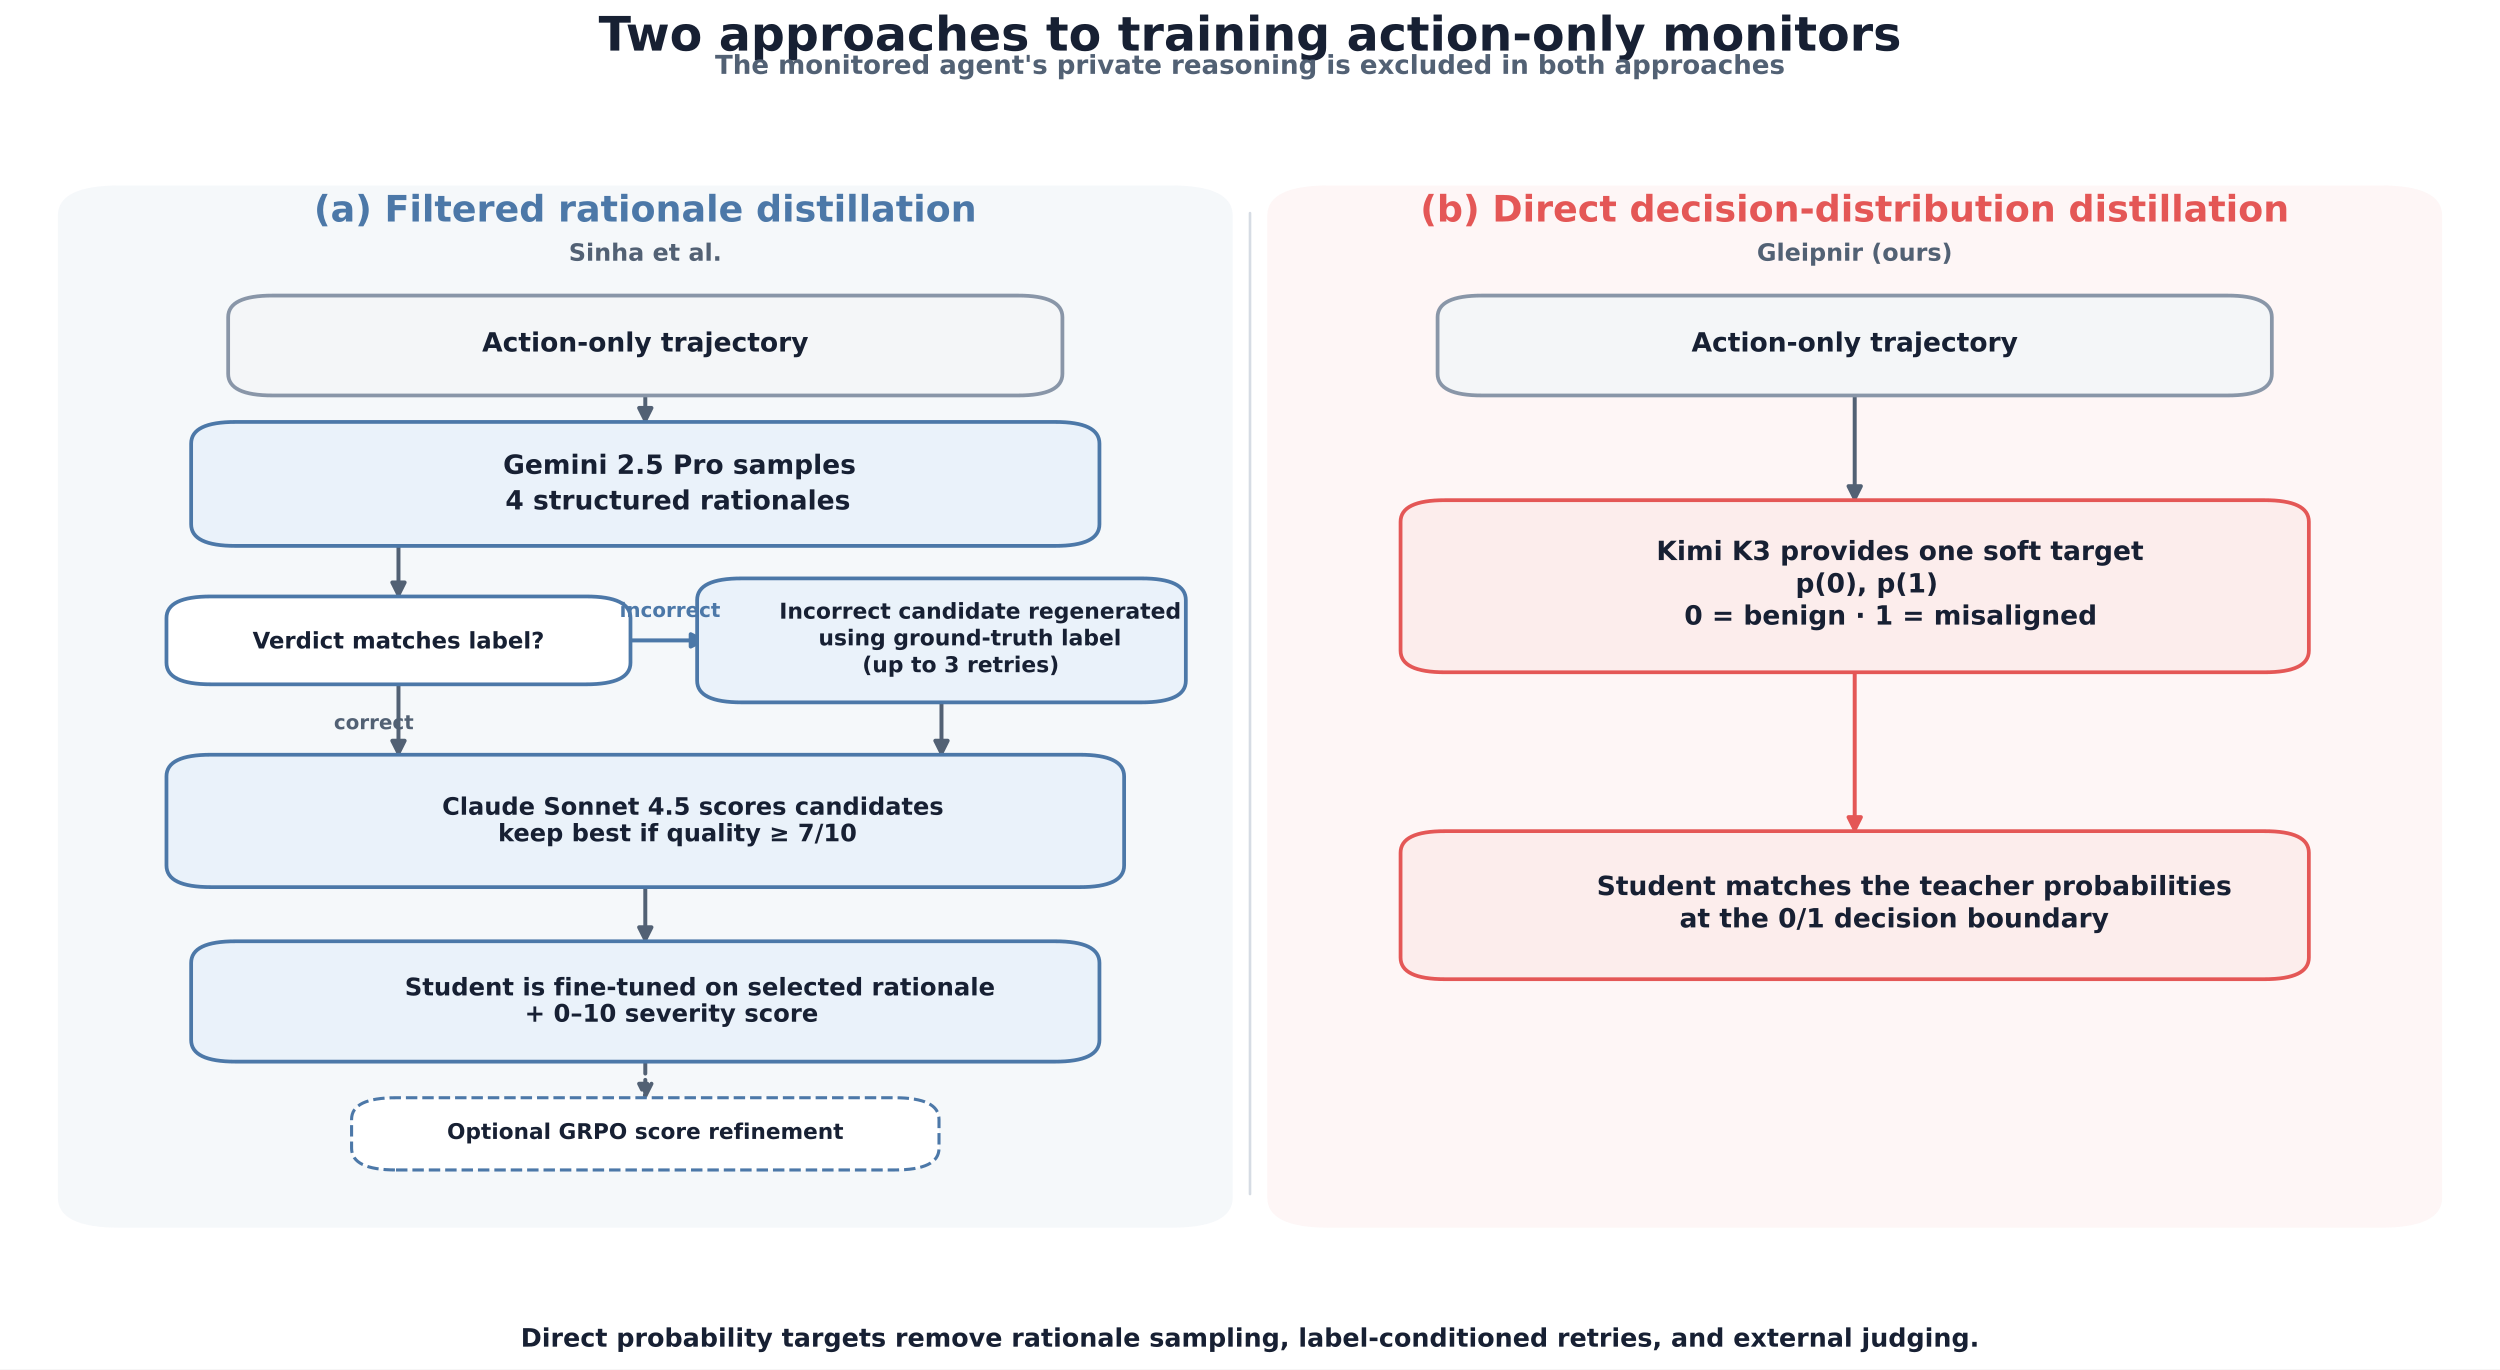
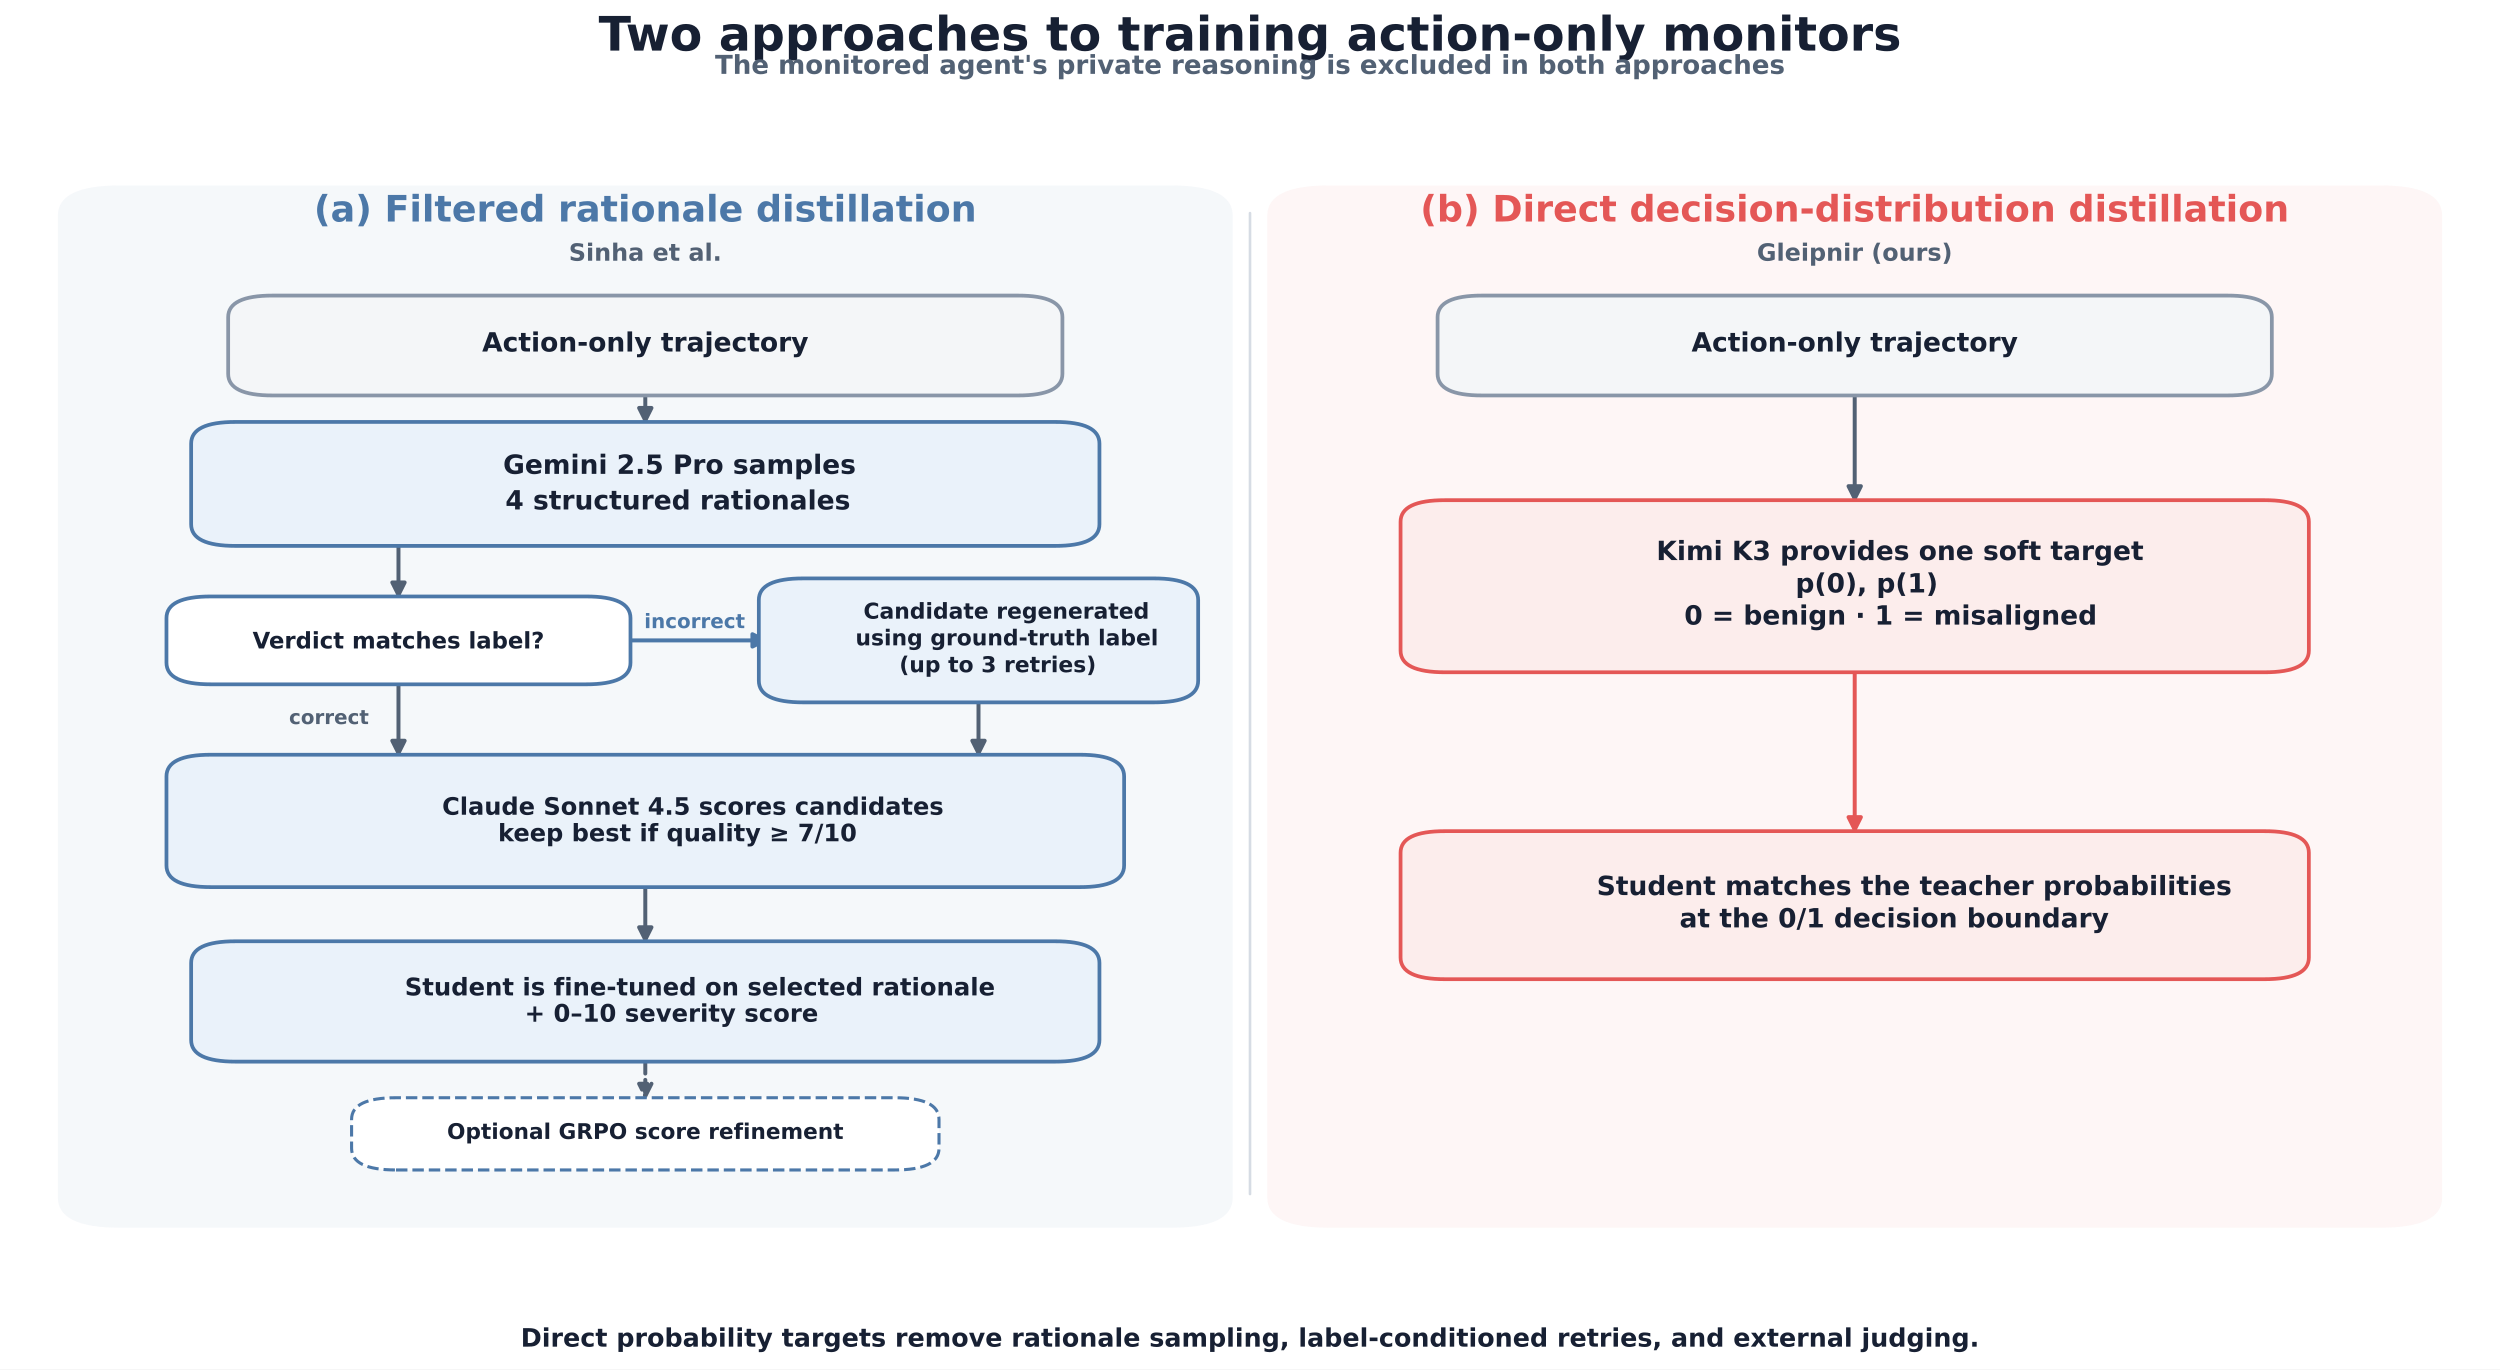
<svg xmlns="http://www.w3.org/2000/svg" width="1131.84pt" height="619.978pt" viewBox="0 0 1131.84 619.978" version="1.1">
  <defs>
    <style type="text/css">*{stroke-linejoin: round; stroke-linecap: butt}</style>
  </defs>
  <g id="figure_1">
    <g id="patch_1">
      <path d="M 0 619.978 L 1131.84 619.978 L 1131.84 0 L 0 0 z " style="fill: #ffffff" />
    </g>
    <g id="axes_1">
      <g id="patch_2">
        <path d="M 54.132 555.836 L 530.162 555.836 Q 558.098 555.836 558.098 542.214 L 558.098 97.578 Q 558.098 83.956 530.162 83.956 L 54.132 83.956 Q 26.196 83.956 26.196 97.578 L 26.196 542.214 Q 26.196 555.836 54.132 555.836 z " style="fill: #4c78a8; opacity: 0.055" />
      </g>
      <g id="patch_3">
        <path d="M 601.678 555.836 L 1077.708 555.836 Q 1105.644 555.836 1105.644 542.214 L 1105.644 97.578 Q 1105.644 83.956 1077.708 83.956 L 601.678 83.956 Q 573.742 83.956 573.742 97.578 L 573.742 542.214 Q 573.742 555.836 601.678 555.836 z " style="fill: #e45756; opacity: 0.055" />
      </g>
      <g id="line2d_1">
-         <path d="M 565.92 540.579 L 565.92 96.489 " clip-path="url(#pbcf3d31bea)" style="fill: none; stroke: #d6dce4; stroke-width: 1.2; stroke-linecap: round" />
+         <path d="M 565.92 540.579 L 565.92 96.489 " clip-path="url(#p412a9b8ee8)" style="fill: none; stroke: #d6dce4; stroke-width: 1.2; stroke-linecap: round" />
      </g>
      <g id="patch_4">
        <path d="M 292.147 177.775 Q 292.147 185.038 292.147 190.288 " style="fill: none; stroke: #526174; stroke-width: 1.8; stroke-linecap: round" />
        <path d="M 294.947 184.688 L 292.147 190.288 L 289.347 184.688 z " style="fill: #526174; stroke: #526174; stroke-width: 1.8; stroke-linecap: round" />
      </g>
      <g id="patch_5">
        <path d="M 180.403 245.884 Q 180.403 258.596 180.403 269.296 " style="fill: none; stroke: #526174; stroke-width: 1.8; stroke-linecap: round" />
        <path d="M 183.203 263.696 L 180.403 269.296 L 177.603 263.696 z " style="fill: #526174; stroke: #526174; stroke-width: 1.8; stroke-linecap: round" />
      </g>
      <g id="patch_6">
-         <path d="M 280.736 289.927 Q 300.526 289.927 318.303 289.927 " style="fill: none; stroke: #4c78a8; stroke-width: 1.8; stroke-linecap: round" />
-         <path d="M 312.703 287.127 L 318.303 289.927 L 312.703 292.727 z " style="fill: #4c78a8; stroke: #4c78a8; stroke-width: 1.8; stroke-linecap: round" />
+         <path d="M 280.741 289.927 Q 314.499 289.927 346.243 289.927 " style="fill: none; stroke: #4c78a8; stroke-width: 1.8; stroke-linecap: round" />
+         <path d="M 340.643 287.127 L 346.243 289.927 L 340.643 292.727 z " style="fill: #4c78a8; stroke: #4c78a8; stroke-width: 1.8; stroke-linecap: round" />
      </g>
      <g id="patch_7">
        <path d="M 180.403 308.548 Q 180.403 325.757 180.403 340.953 " style="fill: none; stroke: #526174; stroke-width: 1.8; stroke-linecap: round" />
        <path d="M 183.203 335.353 L 180.403 340.953 L 177.603 335.353 z " style="fill: #526174; stroke: #526174; stroke-width: 1.8; stroke-linecap: round" />
      </g>
      <g id="patch_8">
-         <path d="M 426.24 316.717 Q 426.24 329.837 426.24 340.946 " style="fill: none; stroke: #526174; stroke-width: 1.8; stroke-linecap: round" />
-         <path d="M 429.04 335.346 L 426.24 340.946 L 423.44 335.346 z " style="fill: #526174; stroke: #526174; stroke-width: 1.8; stroke-linecap: round" />
+         <path d="M 443.002 316.717 Q 443.002 329.837 443.002 340.946 " style="fill: none; stroke: #526174; stroke-width: 1.8; stroke-linecap: round" />
+         <path d="M 445.802 335.346 L 443.002 340.946 L 440.202 335.346 z " style="fill: #526174; stroke: #526174; stroke-width: 1.8; stroke-linecap: round" />
      </g>
      <g id="patch_9">
        <path d="M 292.147 400.359 Q 292.147 413.891 292.147 425.41 " style="fill: none; stroke: #526174; stroke-width: 1.8; stroke-linecap: round" />
        <path d="M 294.947 419.81 L 292.147 425.41 L 289.347 419.81 z " style="fill: #526174; stroke: #526174; stroke-width: 1.8; stroke-linecap: round" />
      </g>
      <g id="patch_10">
        <path d="M 292.147 479.368 Q 292.147 488.812 292.147 496.243 " style="fill: none; stroke-dasharray: 6.66,2.88; stroke-dashoffset: 0; stroke: #526174; stroke-width: 1.8; stroke-linecap: round" />
        <path d="M 294.947 490.643 L 292.147 496.243 L 289.347 490.643 z " style="fill: #526174; stroke-dasharray: 6.66,2.88; stroke-dashoffset: 0; stroke: #526174; stroke-width: 1.8; stroke-linecap: round" />
      </g>
      <g id="patch_11">
        <path d="M 839.693 177.77 Q 839.693 202.742 839.693 225.703 " style="fill: none; stroke: #526174; stroke-width: 1.8; stroke-linecap: round" />
        <path d="M 842.493 220.103 L 839.693 225.703 L 836.893 220.103 z " style="fill: #526174; stroke: #526174; stroke-width: 1.8; stroke-linecap: round" />
      </g>
      <g id="patch_12">
        <path d="M 839.693 303.094 Q 839.693 340.327 839.693 375.547 " style="fill: none; stroke: #e45756; stroke-width: 1.8; stroke-linecap: round" />
        <path d="M 842.493 369.947 L 839.693 375.547 L 836.893 369.947 z " style="fill: #e45756; stroke: #e45756; stroke-width: 1.8; stroke-linecap: round" />
      </g>
      <g id="text_1">
        <text style="font-weight: 700; font-size: 16.5px; font-family: 'Cantarell', 'DejaVu Sans', sans-serif; text-anchor: middle; fill: #4c78a8" x="292.147" y="100.284" transform="rotate(-0 292.1472 100.2836)">(a)  Filtered rationale distillation</text>
      </g>
      <g id="text_2">
        <text style="font-weight: 700; font-size: 10.8px; font-family: 'Cantarell', 'DejaVu Sans', sans-serif; text-anchor: middle; fill: #526174" x="292.147" y="118.044" transform="rotate(-0 292.1472 118.044)">Sinha et al.</text>
      </g>
      <g id="text_3">
        <text style="font-weight: 700; font-size: 16.5px; font-family: 'Cantarell', 'DejaVu Sans', sans-serif; text-anchor: middle; fill: #e45756" x="839.693" y="100.284" transform="rotate(-0 839.6928 100.2836)">(b)  Direct decision-distribution distillation</text>
      </g>
      <g id="text_4">
        <text style="font-weight: 700; font-size: 10.8px; font-family: 'Cantarell', 'DejaVu Sans', sans-serif; text-anchor: middle; fill: #526174" x="839.693" y="118.044" transform="rotate(-0 839.6928 118.044)">Gleipnir (ours)</text>
      </g>
      <g id="patch_13">
        <path d="M 123.414 179.04 L 460.881 179.04 Q 480.995 179.04 480.995 169.232 L 480.995 143.622 Q 480.995 133.814 460.881 133.814 L 123.414 133.814 Q 103.3 133.814 103.3 143.622 L 103.3 169.232 Q 103.3 179.04 123.414 179.04 z " style="fill: #f4f6f8; stroke: #8996a8; stroke-width: 1.7; stroke-linejoin: miter" />
      </g>
      <g id="patch_14">
        <path d="M 106.652 247.152 L 477.642 247.152 Q 497.756 247.152 497.756 237.344 L 497.756 200.836 Q 497.756 191.028 477.642 191.028 L 106.652 191.028 Q 86.538 191.028 86.538 200.836 L 86.538 237.344 Q 86.538 247.152 106.652 247.152 z " style="fill: #eaf2fa; stroke: #4c78a8; stroke-width: 1.7; stroke-linejoin: miter" />
      </g>
      <g id="patch_15">
        <path d="M 95.478 309.815 L 265.329 309.815 Q 285.443 309.815 285.443 300.007 L 285.443 279.846 Q 285.443 270.038 265.329 270.038 L 95.478 270.038 Q 75.364 270.038 75.364 279.846 L 75.364 300.007 Q 75.364 309.815 95.478 309.815 z " style="fill: #ffffff; stroke: #4c78a8; stroke-width: 1.7; stroke-linejoin: miter" />
      </g>
      <g id="patch_16">
-         <path d="M 335.727 317.989 L 516.753 317.989 Q 536.867 317.989 536.867 308.181 L 536.867 271.673 Q 536.867 261.865 516.753 261.865 L 335.727 261.865 Q 315.613 261.865 315.613 271.673 L 315.613 308.181 Q 315.613 317.989 335.727 317.989 z " style="fill: #eaf2fa; stroke: #4c78a8; stroke-width: 1.7; stroke-linejoin: miter" />
+         <path d="M 363.663 317.989 L 522.34 317.989 Q 542.454 317.989 542.454 308.181 L 542.454 271.673 Q 542.454 261.865 522.34 261.865 L 363.663 261.865 Q 343.549 261.865 343.549 271.673 L 343.549 308.181 Q 343.549 317.989 363.663 317.989 z " style="fill: #eaf2fa; stroke: #4c78a8; stroke-width: 1.7; stroke-linejoin: miter" />
      </g>
      <g id="patch_17">
        <path d="M 95.478 401.63 L 488.817 401.63 Q 508.931 401.63 508.931 391.822 L 508.931 351.5 Q 508.931 341.692 488.817 341.692 L 95.478 341.692 Q 75.364 341.692 75.364 351.5 L 75.364 391.822 Q 75.364 401.63 95.478 401.63 z " style="fill: #eaf2fa; stroke: #4c78a8; stroke-width: 1.7; stroke-linejoin: miter" />
      </g>
      <g id="patch_18">
        <path d="M 106.652 480.64 L 477.642 480.64 Q 497.756 480.64 497.756 470.832 L 497.756 435.959 Q 497.756 426.151 477.642 426.151 L 106.652 426.151 Q 86.538 426.151 86.538 435.959 L 86.538 470.832 Q 86.538 480.64 106.652 480.64 z " style="fill: #eaf2fa; stroke: #4c78a8; stroke-width: 1.7; stroke-linejoin: miter" />
      </g>
      <g id="patch_19">
        <path d="M 179.286 529.681 L 405.009 529.681 Q 425.123 529.681 425.123 519.873 L 425.123 506.795 Q 425.123 496.987 405.009 496.987 L 179.286 496.987 Q 159.172 496.987 159.172 506.795 L 159.172 519.873 Q 159.172 529.681 179.286 529.681 z " style="fill: #ffffff; stroke-dasharray: 5.18,2.24; stroke-dashoffset: 0; stroke: #4c78a8; stroke-width: 1.4; stroke-linejoin: miter" />
      </g>
      <g id="text_5">
-         <text style="font-weight: 700; font-size: 9px; font-family: 'Cantarell', 'DejaVu Sans', sans-serif; text-anchor: middle; fill: #4c78a8" x="303.322" y="279.323" transform="rotate(-0 303.3216 279.3233)">incorrect</text>
+         <text style="font-weight: 700; font-size: 9px; font-family: 'Cantarell', 'DejaVu Sans', sans-serif; text-anchor: middle; fill: #4c78a8" x="314.496" y="284.368" transform="rotate(-0 314.496 284.3682)">incorrect</text>
      </g>
      <g id="text_6">
-         <text style="font-weight: 700; font-size: 9px; font-family: 'Cantarell', 'DejaVu Sans', sans-serif; text-anchor: middle; fill: #526174" x="169.229" y="330.139" transform="rotate(-0 169.2288 330.1394)">correct</text>
+         <text style="font-weight: 700; font-size: 9px; font-family: 'Cantarell', 'DejaVu Sans', sans-serif; text-anchor: end; fill: #526174" x="166.994" y="327.824" transform="rotate(-0 166.9939 327.8236)">correct</text>
      </g>
      <g id="patch_20">
        <path d="M 670.959 179.04 L 1008.426 179.04 Q 1028.54 179.04 1028.54 169.232 L 1028.54 143.622 Q 1028.54 133.814 1008.426 133.814 L 670.959 133.814 Q 650.845 133.814 650.845 143.622 L 650.845 169.232 Q 650.845 179.04 670.959 179.04 z " style="fill: #f4f6f8; stroke: #8996a8; stroke-width: 1.7; stroke-linejoin: miter" />
      </g>
      <g id="patch_21">
        <path d="M 654.198 304.366 L 1025.188 304.366 Q 1045.302 304.366 1045.302 294.558 L 1045.302 236.254 Q 1045.302 226.446 1025.188 226.446 L 654.198 226.446 Q 634.084 226.446 634.084 236.254 L 634.084 294.558 Q 634.084 304.366 654.198 304.366 z " style="fill: #fcedec; stroke: #e45756; stroke-width: 1.7; stroke-linejoin: miter" />
      </g>
      <g id="patch_22">
        <path d="M 654.198 443.315 L 1025.188 443.315 Q 1045.302 443.315 1045.302 433.507 L 1045.302 386.101 Q 1045.302 376.293 1025.188 376.293 L 654.198 376.293 Q 634.084 376.293 634.084 386.101 L 634.084 433.507 Q 634.084 443.315 654.198 443.315 z " style="fill: #fcedec; stroke: #e45756; stroke-width: 1.7; stroke-linejoin: miter" />
      </g>
      <g id="text_7">
        <text style="font-weight: 700; font-size: 12px; font-family: 'Cantarell', 'DejaVu Sans', sans-serif; text-anchor: middle; fill: #172033" x="292.147" y="159.151" transform="rotate(-0 292.1472 159.1506)">Action-only trajectory</text>
      </g>
      <g id="text_8">
        <text style="font-weight: 700; font-size: 12px; font-family: 'Cantarell', 'DejaVu Sans', sans-serif; fill: #172033" transform="translate(227.7747 214.5237)">Gemini 2.5 Pro samples</text>
        <text style="font-weight: 700; font-size: 12px; font-family: 'Cantarell', 'DejaVu Sans', sans-serif; fill: #172033" transform="translate(228.7759 230.6581)">4 structured rationales</text>
      </g>
      <g id="text_9">
        <text style="font-weight: 700; font-size: 10.3px; font-family: 'Cantarell', 'DejaVu Sans', sans-serif; text-anchor: middle; fill: #172033" x="180.403" y="293.573" transform="rotate(-0 180.4032 293.5728)">Verdict matches label?</text>
      </g>
      <g id="text_10">
-         <text style="font-weight: 700; font-size: 9.9px; font-family: 'Cantarell', 'DejaVu Sans', sans-serif; fill: #172033" transform="translate(352.8021 280.0956)">Incorrect candidate regenerated</text>
-         <text style="font-weight: 700; font-size: 9.9px; font-family: 'Cantarell', 'DejaVu Sans', sans-serif; fill: #172033" transform="translate(370.5177 292.1736)">using ground-truth label</text>
-         <text style="font-weight: 700; font-size: 9.9px; font-family: 'Cantarell', 'DejaVu Sans', sans-serif; fill: #172033" transform="translate(390.378 304.3359)">(up to 3 retries)</text>
+         <text style="font-weight: 700; font-size: 9.9px; font-family: 'Cantarell', 'DejaVu Sans', sans-serif; fill: #172033" transform="translate(390.9121 280.0956)">Candidate regenerated</text>
+         <text style="font-weight: 700; font-size: 9.9px; font-family: 'Cantarell', 'DejaVu Sans', sans-serif; fill: #172033" transform="translate(387.2793 292.1736)">using ground-truth label</text>
+         <text style="font-weight: 700; font-size: 9.9px; font-family: 'Cantarell', 'DejaVu Sans', sans-serif; fill: #172033" transform="translate(407.1396 304.3359)">(up to 3 retries)</text>
      </g>
      <g id="text_11">
        <text style="font-weight: 700; font-size: 10.9px; font-family: 'Cantarell', 'DejaVu Sans', sans-serif; fill: #172033" transform="translate(200.1614 368.8705)">Claude Sonnet 4.5 scores candidates</text>
        <text style="font-weight: 700; font-size: 10.9px; font-family: 'Cantarell', 'DejaVu Sans', sans-serif; fill: #172033" transform="translate(225.4767 380.8767)">keep best if quality ≥ 7/10</text>
      </g>
      <g id="text_12">
        <text style="font-weight: 700; font-size: 11px; font-family: 'Cantarell', 'DejaVu Sans', sans-serif; fill: #172033" transform="translate(183.2644 450.6455)">Student is fine-tuned on selected rationale</text>
        <text style="font-weight: 700; font-size: 11px; font-family: 'Cantarell', 'DejaVu Sans', sans-serif; fill: #172033" transform="translate(237.5331 462.5633)">+ 0–10 severity score</text>
      </g>
      <g id="text_13">
        <text style="font-weight: 700; font-size: 9.8px; font-family: 'Cantarell', 'DejaVu Sans', sans-serif; text-anchor: middle; fill: #172033" x="292.147" y="515.642" transform="rotate(-0 292.1472 515.6417)">Optional GRPO score refinement</text>
      </g>
      <g id="text_14">
        <text style="font-weight: 700; font-size: 12px; font-family: 'Cantarell', 'DejaVu Sans', sans-serif; text-anchor: middle; fill: #172033" x="839.693" y="159.151" transform="rotate(-0 839.6928 159.1506)">Action-only trajectory</text>
      </g>
      <g id="text_15">
        <text style="font-weight: 700; font-size: 12px; font-family: 'Cantarell', 'DejaVu Sans', sans-serif; fill: #172033" transform="translate(749.8934 253.562)">Kimi K3 provides one soft target</text>
        <text style="font-weight: 700; font-size: 12px; font-family: 'Cantarell', 'DejaVu Sans', sans-serif; fill: #172033" transform="translate(812.8709 268.232)">p(0),  p(1)</text>
        <text style="font-weight: 700; font-size: 12px; font-family: 'Cantarell', 'DejaVu Sans', sans-serif; fill: #172033" transform="translate(762.5262 282.7698)">0 = benign  ·  1 = misaligned</text>
      </g>
      <g id="text_16">
        <text style="font-weight: 700; font-size: 12px; font-family: 'Cantarell', 'DejaVu Sans', sans-serif; fill: #172033" transform="translate(722.8934 405.2373)">Student matches the teacher probabilities</text>
        <text style="font-weight: 700; font-size: 12px; font-family: 'Cantarell', 'DejaVu Sans', sans-serif; fill: #172033" transform="translate(760.3906 419.8773)">at the 0/1 decision boundary</text>
      </g>
    </g>
    <g id="text_17">
      <text style="font-weight: 700; font-size: 21.5px; font-family: 'Cantarell', 'DejaVu Sans', sans-serif; text-anchor: middle; fill: #172033" x="565.92" y="22.895" transform="rotate(-0 565.92 22.895)">Two approaches to training action-only monitors</text>
    </g>
    <g id="text_18">
      <text style="font-weight: 700; font-size: 11.8px; font-family: 'Cantarell', 'DejaVu Sans', sans-serif; text-anchor: middle; fill: #526174" x="565.92" y="33.444" transform="rotate(-0 565.92 33.4436)">The monitored agent's private reasoning is excluded in both approaches</text>
    </g>
    <g id="text_19">
      <text style="font-weight: 700; font-size: 11.5px; font-family: 'Cantarell', 'DejaVu Sans', sans-serif; text-anchor: middle; fill: #172033" x="565.92" y="609.673" transform="rotate(-0 565.92 609.6726)">Direct probability targets remove rationale sampling, label-conditioned retries, and external judging.</text>
    </g>
  </g>
  <defs>
-     <clipPath id="pbcf3d31bea">
+     <clipPath id="p412a9b8ee8">
      <rect x="7.2" y="47.448" width="1117.44" height="544.896" />
    </clipPath>
  </defs>
</svg>
